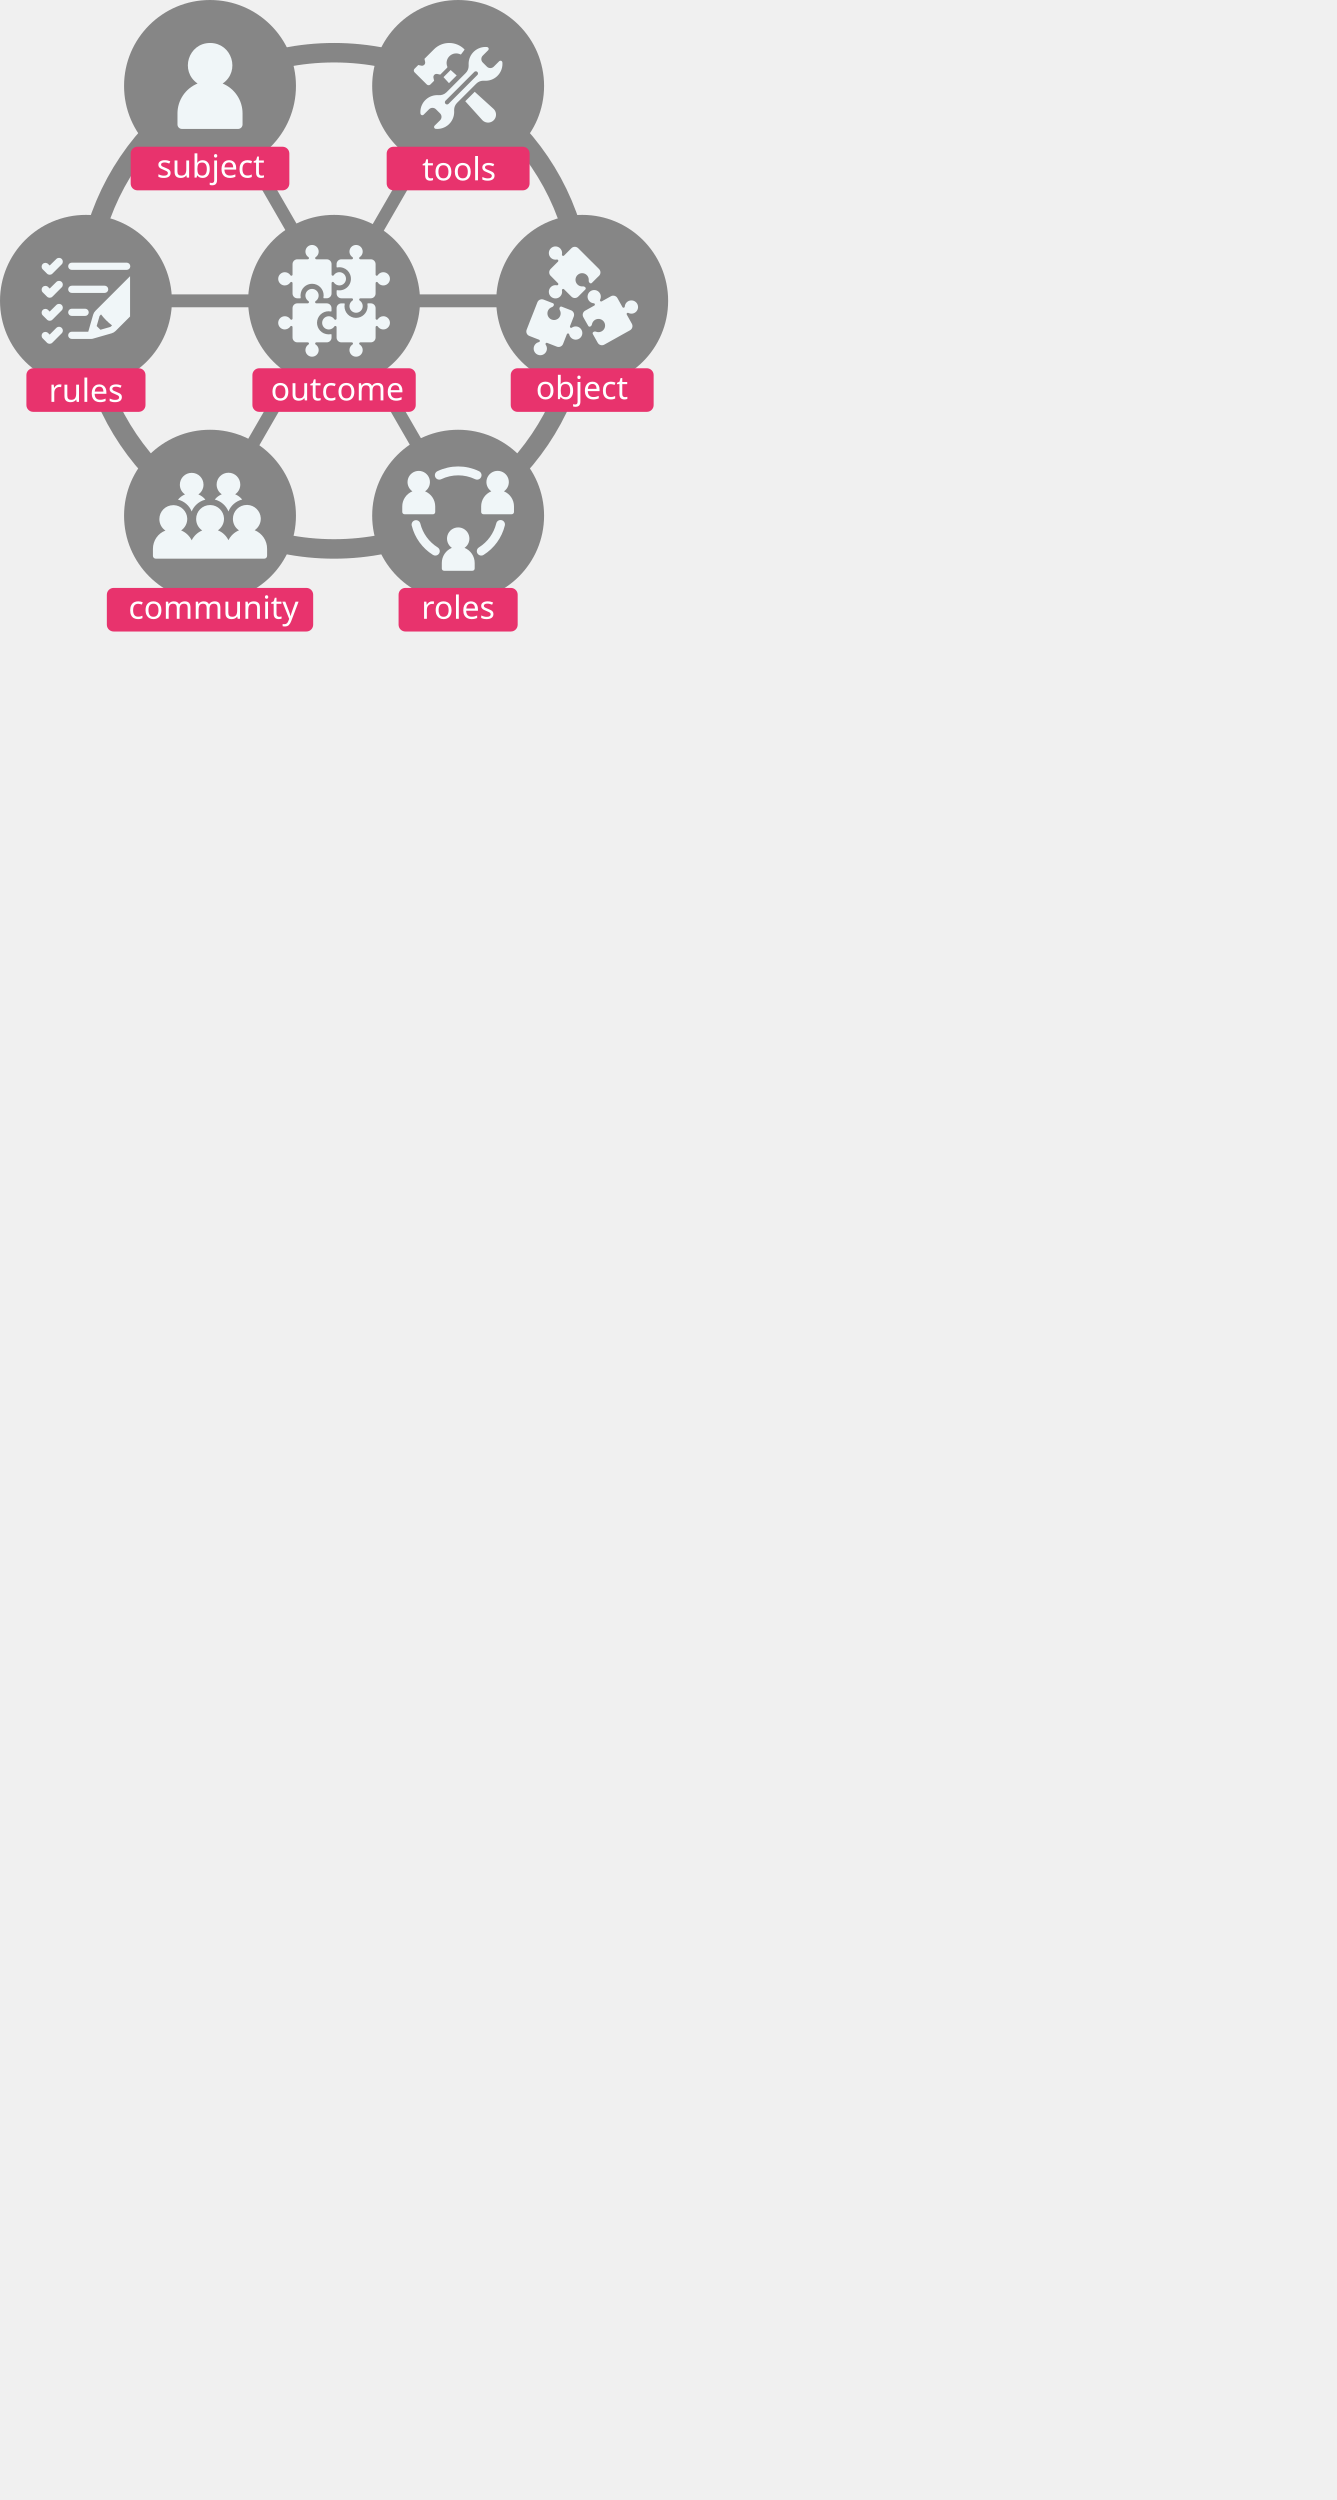
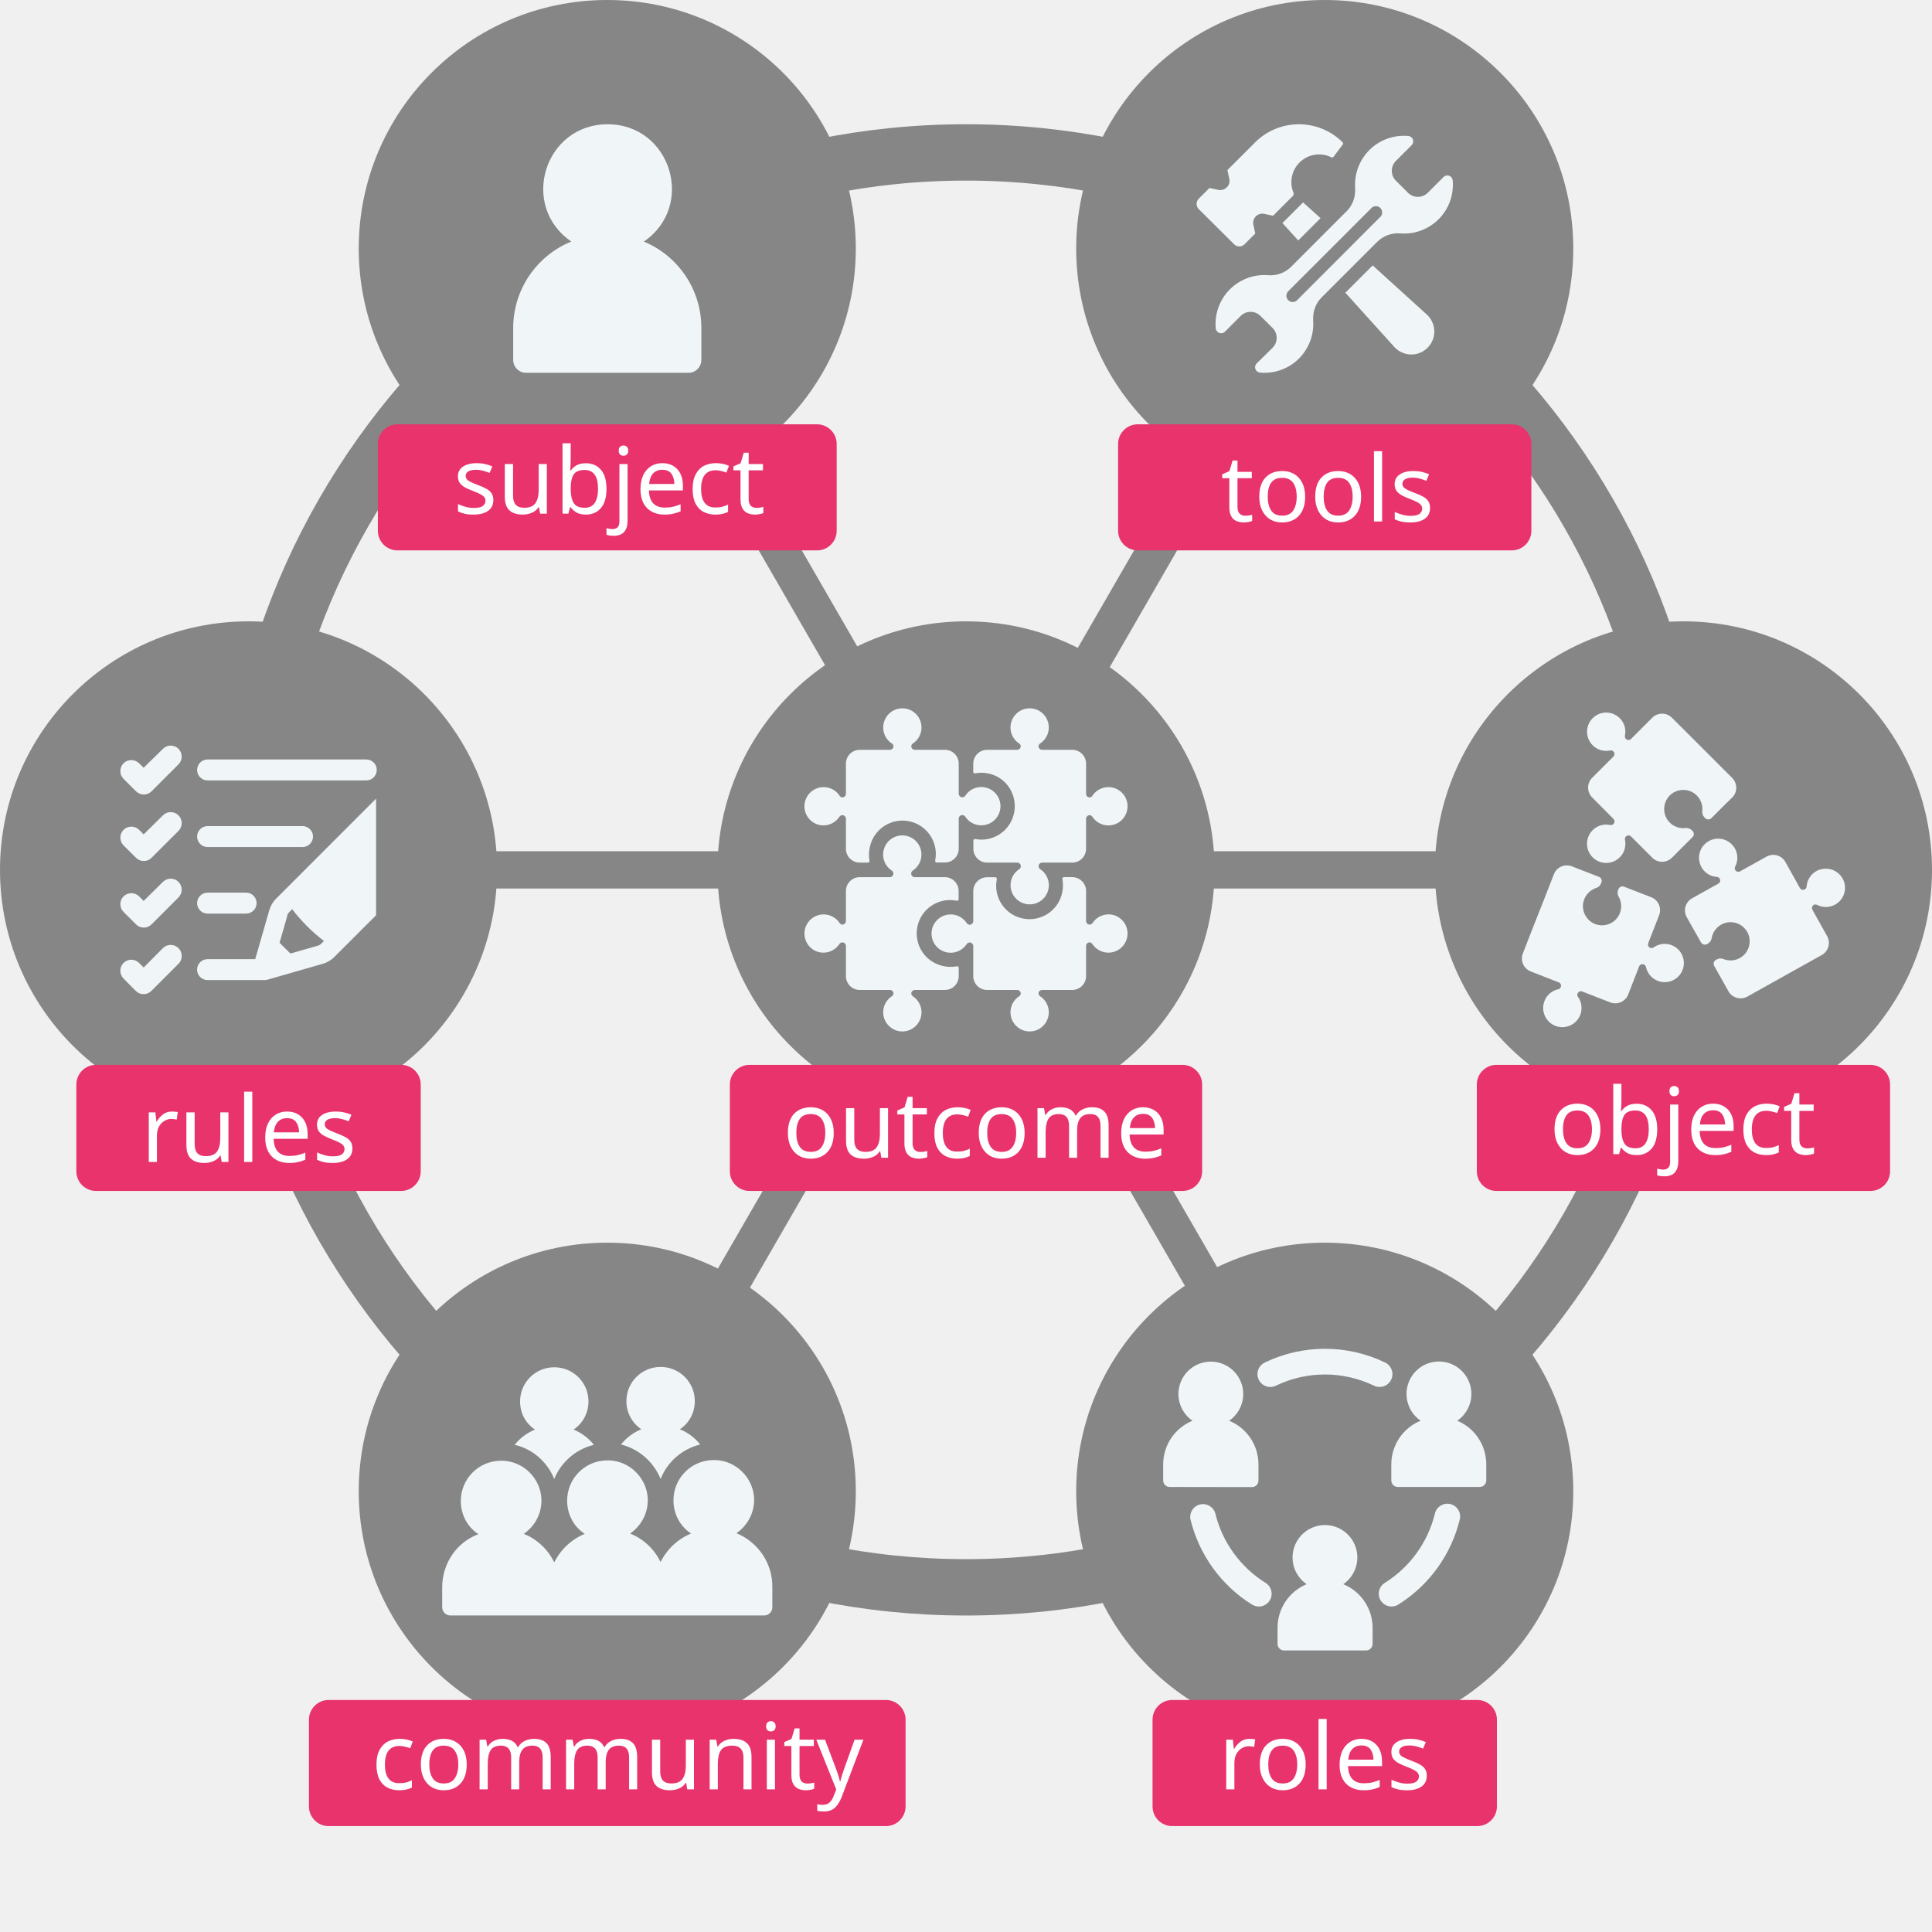
- <svg xmlns="http://www.w3.org/2000/svg" xmlns:ns1="http://www.openswatchbook.org/uri/2009/osb" width="600" height="1122.52" viewBox="0 0 562.5 1052.362" id="svg2" version="1.1" style="enable-background:new">
+ <svg xmlns="http://www.w3.org/2000/svg" xmlns:ns1="http://www.openswatchbook.org/uri/2009/osb" width="300" height="300" viewBox="0 0 281.25 281.25" id="svg2" version="1.1" style="enable-background:new">
  <defs id="defs4">
    <marker style="overflow:visible" id="marker12580" refX="0" refY="0" orient="auto">
      <path transform="scale(0.4)" style="fill:#8eff55;fill-opacity:1;fill-rule:evenodd;stroke:#8eff55;stroke-width:1pt;stroke-opacity:1" d="M 5.77,0 -2.88,5 V -5 Z" id="path12578" />
    </marker>
    <marker style="overflow:visible" id="marker12574" refX="0" refY="0" orient="auto">
      <path transform="scale(0.4)" style="fill:#ff5555;fill-opacity:1;fill-rule:evenodd;stroke:#ff5555;stroke-width:1pt;stroke-opacity:1" d="M 5.77,0 -2.88,5 V -5 Z" id="path12572" />
    </marker>
    <marker style="overflow:visible" id="marker12417" refX="0" refY="0" orient="auto">
      <path transform="scale(0.4)" style="fill:#6ae0ff;fill-opacity:1;fill-rule:evenodd;stroke:#6ae0ff;stroke-width:1pt;stroke-opacity:1" d="M 5.77,0 -2.88,5 V -5 Z" id="path12415" />
    </marker>
    <marker orient="auto" refY="0" refX="0" id="EmptyTriangleOutM" style="overflow:visible">
      <path id="path12304" d="M 5.77,0 -2.88,5 V -5 Z" style="fill:#ffffff;fill-rule:evenodd;stroke:#ff5555;stroke-width:1pt;stroke-opacity:1" transform="matrix(0.4,0,0,0.4,-1.8,0)" />
    </marker>
    <marker orient="auto" refY="0" refX="0" id="TriangleOutL" style="overflow:visible">
      <path id="path12283" d="M 5.77,0 -2.88,5 V -5 Z" style="fill:#ff5555;fill-opacity:1;fill-rule:evenodd;stroke:#ff5555;stroke-width:1pt;stroke-opacity:1" transform="scale(0.8)" />
    </marker>
    <marker orient="auto" refY="0" refX="0" id="marker12404" style="overflow:visible">
      <path id="path12144" d="M 0,0 5,-5 -12.5,0 5,5 Z" style="fill:#ff5555;fill-opacity:1;fill-rule:evenodd;stroke:#ff5555;stroke-width:1pt;stroke-opacity:1" transform="matrix(-0.8,0,0,-0.8,-10,0)" />
    </marker>
    <marker orient="auto" refY="0" refX="0" id="marker47057" style="overflow:visible">
      <path id="path47055" d="M 0,0 5,-5 -12.5,0 5,5 Z" style="fill:#ff5555;fill-opacity:1;fill-rule:evenodd;stroke:#ff5555;stroke-width:1pt;stroke-opacity:1" transform="matrix(-0.2,0,0,-0.2,-1.2,0)" />
    </marker>
    <marker style="overflow:visible" id="marker8689" refX="0" refY="0" orient="auto">
      <path transform="matrix(-0.2,0,0,-0.2,-1.2,0)" style="fill:#aade87;fill-opacity:1;fill-rule:evenodd;stroke:#aade87;stroke-width:1pt;stroke-opacity:1" d="M 0,0 5,-5 -12.5,0 5,5 Z" id="path8687" />
    </marker>
    <marker orient="auto" refY="0" refX="0" id="TriangleOutM" style="overflow:visible">
      <path id="path8374" d="M 5.77,0 -2.88,5 V -5 Z" style="fill:#55d400;fill-opacity:1;fill-rule:evenodd;stroke:#55d400;stroke-width:1pt;stroke-opacity:1" transform="scale(0.4)" />
    </marker>
    <marker orient="auto" refY="0" refX="0" id="TriangleOutS" style="overflow:visible">
      <path id="path8377" d="M 5.77,0 -2.88,5 V -5 Z" style="fill:#55d400;fill-opacity:1;fill-rule:evenodd;stroke:#55d400;stroke-width:1pt;stroke-opacity:1" transform="scale(0.2)" />
    </marker>
    <marker orient="auto" refY="0" refX="0" id="Arrow1Mend" style="overflow:visible">
      <path id="path8238" d="M 0,0 5,-5 -12.5,0 5,5 Z" style="fill:#55d400;fill-opacity:1;fill-rule:evenodd;stroke:#55d400;stroke-width:1pt;stroke-opacity:1" transform="matrix(-0.4,0,0,-0.4,-4,0)" />
    </marker>
    <marker orient="auto" refY="0" refX="0" id="marker12203" style="overflow:visible">
      <path id="path12201" style="fill:#37abc8;fill-opacity:1;fill-rule:evenodd;stroke:#37abc8;stroke-width:0.625;stroke-linejoin:round;stroke-opacity:1" d="M 8.719,4.034 -2.207,0.016 8.719,-4.002 c -1.745,2.372 -1.735,5.617 -6e-7,8.035 z" transform="scale(0.6)" />
    </marker>
    <marker style="overflow:visible" id="marker11813" refX="0" refY="0" orient="auto">
      <path transform="scale(0.6)" d="M 8.719,4.034 -2.207,0.016 8.719,-4.002 c -1.745,2.372 -1.735,5.617 -6e-7,8.035 z" style="fill:#37abc8;fill-opacity:1;fill-rule:evenodd;stroke:#37abc8;stroke-width:0.625;stroke-linejoin:round;stroke-opacity:1" id="path11811" />
    </marker>
    <marker style="overflow:visible" id="Arrow1Mstart" refX="0" refY="0" orient="auto">
      <path transform="matrix(0.4,0,0,0.4,4,0)" style="fill:#000000;fill-opacity:1;fill-rule:evenodd;stroke:#000000;stroke-width:1pt;stroke-opacity:1" d="M 0,0 5,-5 -12.5,0 5,5 Z" id="path6360" />
    </marker>
    <marker orient="auto" refY="0" refX="0" id="marker11051" style="overflow:visible">
      <path id="path11049" style="fill:#000000;fill-opacity:1;fill-rule:evenodd;stroke:#000000;stroke-width:0.625;stroke-linejoin:round;stroke-opacity:1" d="M 8.719,4.034 -2.207,0.016 8.719,-4.002 c -1.745,2.372 -1.735,5.617 -6e-7,8.035 z" transform="scale(-0.6)" />
    </marker>
    <marker style="overflow:visible" id="marker10963" refX="0" refY="0" orient="auto">
      <path transform="scale(0.6)" d="M 8.719,4.034 -2.207,0.016 8.719,-4.002 c -1.745,2.372 -1.735,5.617 -6e-7,8.035 z" style="fill:#000000;fill-opacity:1;fill-rule:evenodd;stroke:#000000;stroke-width:0.625;stroke-linejoin:round;stroke-opacity:1" id="path10961" />
    </marker>
    <linearGradient ns1:paint="solid" id="linearGradient10099">
      <stop id="stop10097" offset="0" style="stop-color:#3f6684;stop-opacity:1;" />
    </linearGradient>
    <linearGradient id="linearGradient10089">
      <stop style="stop-color:#3f6684;stop-opacity:1;" offset="0" id="stop10087" />
    </linearGradient>
    <marker style="overflow:visible" id="Arrow2Mend" refX="0" refY="0" orient="auto">
      <path transform="scale(-0.6)" d="M 8.719,4.034 -2.207,0.016 8.719,-4.002 c -1.745,2.372 -1.735,5.617 -6e-7,8.035 z" style="fill:#3f6684;fill-opacity:1;fill-rule:evenodd;stroke:#3f6684;stroke-width:0.625;stroke-linejoin:round;stroke-opacity:1" id="path6381" />
    </marker>
    <marker style="overflow:visible" id="Arrow2Mstart" refX="0" refY="0" orient="auto">
      <path transform="scale(0.6)" d="M 8.719,4.034 -2.207,0.016 8.719,-4.002 c -1.745,2.372 -1.735,5.617 -6e-7,8.035 z" style="fill:#000000;fill-opacity:1;fill-rule:evenodd;stroke:#000000;stroke-width:0.625;stroke-linejoin:round;stroke-opacity:1" id="path6378" />
    </marker>
    <marker orient="auto" refY="0" refX="0" id="marker9114" style="overflow:visible">
      <path id="path9112" style="fill:#3f6684;fill-opacity:1;fill-rule:evenodd;stroke:#3f6684;stroke-width:0.625;stroke-linejoin:round;stroke-opacity:1" d="M 8.719,4.034 -2.207,0.016 8.719,-4.002 c -1.745,2.372 -1.735,5.617 -6e-7,8.035 z" transform="scale(-0.6)" />
    </marker>
    <marker style="overflow:visible" id="marker8876" refX="0" refY="0" orient="auto">
      <path transform="scale(-0.6)" d="M 8.719,4.034 -2.207,0.016 8.719,-4.002 c -1.745,2.372 -1.735,5.617 -6e-7,8.035 z" style="fill:#3f6684;fill-opacity:1;fill-rule:evenodd;stroke:#3f6684;stroke-width:0.625;stroke-linejoin:round;stroke-opacity:1" id="path8874" />
    </marker>
    <marker orient="auto" refY="0" refX="0" id="marker7758" style="overflow:visible">
      <path id="path7756" style="fill:#3f6684;fill-opacity:1;fill-rule:evenodd;stroke:#3f6684;stroke-width:0.625;stroke-linejoin:round;stroke-opacity:1" d="M 8.719,4.034 -2.207,0.016 8.719,-4.002 c -1.745,2.372 -1.735,5.617 -6e-7,8.035 z" transform="scale(-0.6)" />
    </marker>
    <marker style="overflow:visible" id="Arrow1Lend" refX="0" refY="0" orient="auto">
      <path transform="matrix(-0.8,0,0,-0.8,-10,0)" style="fill:#3f6684;fill-opacity:1;fill-rule:evenodd;stroke:#3f6684;stroke-width:1pt;stroke-opacity:1" d="M 0,0 5,-5 -12.5,0 5,5 Z" id="path6357" />
    </marker>
    <clipPath id="clipPath1418" clipPathUnits="userSpaceOnUse">
      <path style="clip-rule:evenodd" id="path1416" d="M 28,28 H 568 V 814 H 28 Z" />
    </clipPath>
    <clipPath id="clipPath1434" clipPathUnits="userSpaceOnUse">
      <path style="clip-rule:evenodd" id="path1432" d="m 87,83.5 h 22.5 v 10 H 87 Z" />
    </clipPath>
    <clipPath id="clipPath1456" clipPathUnits="userSpaceOnUse">
      <path style="clip-rule:evenodd" id="path1454" d="M 28,28 H 568 V 814 H 28 Z" />
    </clipPath>
    <clipPath id="clipPath1472" clipPathUnits="userSpaceOnUse">
      <path style="clip-rule:evenodd" id="path1470" d="M 149.5,83.5 H 172 v 10 h -22.5 z" />
    </clipPath>
    <clipPath id="clipPath1494" clipPathUnits="userSpaceOnUse">
      <path style="clip-rule:evenodd" id="path1492" d="M 28,28 H 568 V 814 H 28 Z" />
    </clipPath>
    <clipPath id="clipPath1508" clipPathUnits="userSpaceOnUse">
      <path style="clip-rule:evenodd" id="path1506" d="m 38,134 h 22.5 v 10 H 38 Z" />
    </clipPath>
    <clipPath id="clipPath1530" clipPathUnits="userSpaceOnUse">
      <path style="clip-rule:evenodd" id="path1528" d="M 28,28 H 568 V 814 H 28 Z" />
    </clipPath>
    <clipPath id="clipPath1596" clipPathUnits="userSpaceOnUse">
      <path style="clip-rule:evenodd" id="path1594" d="m 38,203.5 h 22.5 v 10 H 38 Z" />
    </clipPath>
    <clipPath id="clipPath1618" clipPathUnits="userSpaceOnUse">
      <path style="clip-rule:evenodd" id="path1616" d="M 28,28 H 568 V 814 H 28 Z" />
    </clipPath>
    <clipPath id="clipPath1648" clipPathUnits="userSpaceOnUse">
      <path style="clip-rule:evenodd" id="path1646" d="m 218,203.5 h 22.5 v 10 H 218 Z" />
    </clipPath>
    <clipPath id="clipPath1670" clipPathUnits="userSpaceOnUse">
      <path style="clip-rule:evenodd" id="path1668" d="M 28,28 H 568 V 814 H 28 Z" />
    </clipPath>
    <clipPath id="clipPath1700" clipPathUnits="userSpaceOnUse">
      <path style="clip-rule:evenodd" id="path1698" d="m 398,203.5 h 22.5 v 10 H 398 Z" />
    </clipPath>
    <clipPath id="clipPath1722" clipPathUnits="userSpaceOnUse">
      <path style="clip-rule:evenodd" id="path1720" d="M 28,28 H 568 V 814 H 28 Z" />
    </clipPath>
    <clipPath id="clipPath2057" clipPathUnits="userSpaceOnUse">
      <path style="clip-rule:evenodd" id="path2055" d="M 28,28 H 568 V 814 H 28 Z" />
    </clipPath>
    <clipPath id="clipPath2071" clipPathUnits="userSpaceOnUse">
      <path style="clip-rule:evenodd" id="path2069" d="m 36,28.5 h 524 v 599 H 36 Z" />
    </clipPath>
    <mask maskUnits="userSpaceOnUse" id="mask15347">
      <rect style="opacity:1;fill:#ffffff;fill-opacity:1;stroke:#000000;stroke-width:0;stroke-miterlimit:4;stroke-dasharray:none;stroke-dashoffset:0;stroke-opacity:1" id="rect15349" width="104.49" height="25.287" x="545.827" y="297.556" />
    </mask>
    <clipPath id="clipPath16042" clipPathUnits="userSpaceOnUse">
      <path style="clip-rule:evenodd" id="path16040" d="M 28,28 H 568 V 814 H 28 Z" />
    </clipPath>
    <clipPath id="clipPath16058" clipPathUnits="userSpaceOnUse">
      <path style="clip-rule:evenodd" id="path16056" d="m 110.5,51 h 375 v 150 h -375 z" />
    </clipPath>
    <linearGradient id="linearGradient16234" spreadMethod="pad" gradientTransform="matrix(418.75,0,0,96.66667,-478.4488,-5.028017)" gradientUnits="userSpaceOnUse" y2="0" x2="1" y1="0" x1="0">
      <stop id="stop16230" offset="0" style="stop-opacity:1;stop-color:#39c7ea" />
      <stop id="stop16232" offset="1" style="stop-opacity:1;stop-color:#4cdcba" />
    </linearGradient>
    <clipPath id="clipPath16280" clipPathUnits="userSpaceOnUse">
      <path style="clip-rule:evenodd" id="path16278" d="M 28,28 H 568 V 814 H 28 Z" />
    </clipPath>
    <clipPath id="clipPath16470" clipPathUnits="userSpaceOnUse">
      <path style="clip-rule:evenodd" id="path16468" d="m 201,439 h 31 v 15 h -31 z" />
    </clipPath>
    <clipPath id="clipPath16484" clipPathUnits="userSpaceOnUse">
      <path style="clip-rule:evenodd" id="path16482" d="M 28,28 H 568 V 814 H 28 Z" />
    </clipPath>
    <clipPath id="clipPath16514" clipPathUnits="userSpaceOnUse">
      <path style="clip-rule:evenodd" id="path16512" d="m 110.5,530 h 375 v 150 h -375 z" />
    </clipPath>
    <clipPath id="clipPath16792" clipPathUnits="userSpaceOnUse">
      <path style="clip-rule:evenodd" id="path16790" d="M 28,28 H 568 V 814 H 28 Z" />
    </clipPath>
    <clipPath clipPathUnits="userSpaceOnUse" id="clipPath16">
      <path d="M 0,38 H 38 V 0 H 0 Z" id="path18" />
    </clipPath>
    <clipPath clipPathUnits="userSpaceOnUse" id="clipPath16-2">
      <path d="M 0,38 H 38 V 0 H 0 Z" id="path18-2" />
    </clipPath>
    <clipPath clipPathUnits="userSpaceOnUse" id="clipPath16-4">
      <path d="M 0,38 H 38 V 0 H 0 Z" id="path18-0" />
    </clipPath>
    <clipPath clipPathUnits="userSpaceOnUse" id="clipPath16-5">
      <path d="M 0,38 H 38 V 0 H 0 Z" id="path18-7" />
    </clipPath>
    <clipPath clipPathUnits="userSpaceOnUse" id="clipPath16-0">
      <path d="M 0,38 H 38 V 0 H 0 Z" id="path18-5" />
    </clipPath>
    <clipPath clipPathUnits="userSpaceOnUse" id="clipPath16-3">
      <path d="M 0,38 H 38 V 0 H 0 Z" id="path18-03" />
    </clipPath>
  </defs>
-   <g id="layer11" transform="translate(0,2.9736617e-5)">
-     <g id="g6561" transform="matrix(0.8941324,0,0,0.8941324,2.6827487e-7,-2.9736617e-5)">
+   <g id="layer11" transform="translate(0,-771.1122)">
+     <g id="g6561" transform="matrix(0.8941324,0,0,0.8941324,2.8182126e-6,771.1122)">
      <circle r="116.81" cy="141.626" cx="157.275" id="circle3111" style="display:inline;opacity:1;fill:none;fill-opacity:1;stroke:#868686;stroke-width:9.177;stroke-miterlimit:4;stroke-dasharray:none;stroke-dashoffset:0;stroke-opacity:1" />
      <path style="display:inline;fill:none;fill-opacity:1;fill-rule:evenodd;stroke:#868686;stroke-width:6.07px;stroke-linecap:butt;stroke-linejoin:miter;stroke-opacity:1" d="M 207.191,228.001 169.193,162.186" id="path3113" />
      <path id="path3115" d="M 55.83,141.626 H 131.826" style="display:inline;fill:none;fill-opacity:1;fill-rule:evenodd;stroke:#868686;stroke-width:6.07px;stroke-linecap:butt;stroke-linejoin:miter;stroke-opacity:1" />
      <path style="display:inline;fill:none;fill-opacity:1;fill-rule:evenodd;stroke:#868686;stroke-width:6.07px;stroke-linecap:butt;stroke-linejoin:miter;stroke-opacity:1" d="m 179.777,141.626 h 75.996" id="path3117" />
      <path id="path3120" style="display:inline;fill:#868686;fill-opacity:1;fill-rule:nonzero;stroke:none;stroke-width:4.047;stroke-linecap:butt;stroke-linejoin:miter;stroke-miterlimit:10;stroke-dasharray:none;stroke-opacity:1" d="m 80.93,141.626 c 0,-22.337 -18.128,-40.465 -40.465,-40.465 -22.377,0 -40.465,18.128 -40.465,40.465 0,22.337 18.088,40.465 40.465,40.465 22.337,0 40.465,-18.128 40.465,-40.465" />
      <path d="m 20.112,159.311 a 1.791,1.791 0 0 1 2.535,-2.531 l 0.741,0.741 3.106,-3.127 a 1.799,1.799 0 1 1 2.531,2.556 l -3.106,3.106 -1.278,1.278 a 1.789,1.789 0 0 1 -2.531,0 l -1.278,-1.278 z m 0.754,-10.093 1.278,1.278 a 1.789,1.789 0 0 0 2.531,0 l 1.278,-1.278 3.106,-3.106 a 1.789,1.789 0 1 0 -2.531,-2.531 l -3.14,3.102 -0.741,-0.741 a 1.789,1.789 0 0 0 -2.531,2.531 z m 12.943,-0.477 h 6.263 a 1.704,1.704 0 0 0 0,-3.408 h -6.276 a 1.704,1.704 0 0 0 0,3.408 z m -12.943,-10.357 1.278,1.278 a 1.789,1.789 0 0 0 2.531,0 l 1.278,-1.278 3.106,-3.106 a 1.789,1.789 0 1 0 -2.531,-2.531 l -3.14,3.102 -0.741,-0.741 a 1.789,1.789 0 0 0 -2.531,2.531 z m 0,-10.83 1.278,1.278 a 1.789,1.789 0 0 0 2.531,0 l 1.278,-1.278 3.106,-3.106 a 1.789,1.789 0 1 0 -2.531,-2.531 l -3.14,3.08 -0.741,-0.724 a 1.789,1.789 0 0 0 -2.531,2.531 z m 12.93,10.353 h 15.461 a 1.704,1.704 0 0 0 0,-3.408 H 33.796 a 1.704,1.704 0 0 0 0,3.408 z M 59.635,123.652 H 33.796 a 1.704,1.704 0 0 0 0,3.408 h 25.839 a 1.704,1.704 0 1 0 0,-3.408 z m -27.547,34.215 a 1.704,1.704 0 0 1 1.704,-1.704 h 7.762 l 2.296,-7.988 a 4.29,4.29 0 0 1 1.086,-1.845 l 16.292,-16.3 v 18.98 l -6.817,6.817 a 4.286,4.286 0 0 1 -1.845,1.086 l -9.045,2.595 a 1.832,1.832 0 0 1 -0.665,0.058 h -0.098 -8.947 a 1.704,1.704 0 0 1 -1.725,-1.7 z m 13.424,-4.375 1.768,1.755 4.478,-1.278 a 1.21,1.21 0 0 0 0.52,-0.307 l 0.464,-0.464 a 27.215,27.215 0 0 1 -5.168,-5.172 l -0.507,0.507 a 1.176,1.176 0 0 0 -0.341,0.75 z" id="path3122" style="display:inline;fill:#f0f6f8;fill-opacity:1;stroke-width:0.426" />
      <path style="display:inline;fill:none;fill-opacity:1;fill-rule:evenodd;stroke:#868686;stroke-width:6.07px;stroke-linecap:butt;stroke-linejoin:miter;stroke-opacity:1" d="m 107.472,55.718 37.998,65.815" id="path3124" />
      <path id="path3126" style="display:inline;fill:#868686;fill-opacity:1;fill-rule:nonzero;stroke:none;stroke-width:4.047;stroke-linecap:butt;stroke-linejoin:miter;stroke-miterlimit:10;stroke-dasharray:none;stroke-opacity:1" d="M 139.335,40.465 C 139.335,18.088 121.207,0 98.87,0 76.534,0 58.405,18.088 58.405,40.465 c 0,22.337 18.128,40.465 40.465,40.465 22.337,0 40.465,-18.128 40.465,-40.465" />
      <path style="display:inline;fill:#f0f6f8;fill-opacity:1;stroke-width:1.051" id="path3128" d="m 104.831,39.324 c 8.488,-5.81 4.374,-19.092 -5.908,-19.092 -10.282,0 -14.397,13.282 -5.908,19.092 -5.716,2.334 -9.455,7.892 -9.462,14.067 v 5.204 c 0,1.161 0.941,2.103 2.103,2.103 h 26.43 c 1.161,0 2.103,-0.941 2.103,-2.103 v -5.194 c 0.013,-6.161 -3.697,-11.719 -9.388,-14.077 z" />
      <path id="path3130" style="display:inline;fill:#868686;fill-opacity:1;fill-rule:nonzero;stroke:none;stroke-width:4.047;stroke-linecap:butt;stroke-linejoin:miter;stroke-miterlimit:10;stroke-dasharray:none;stroke-opacity:1" d="m 256.146,242.786 c 0,-22.337 -18.128,-40.465 -40.465,-40.465 -22.337,0 -40.465,18.128 -40.465,40.465 0,22.377 18.128,40.465 40.465,40.465 22.337,0 40.465,-18.088 40.465,-40.465" />
      <path d="m 212.735,257.923 a 5.274,5.274 0 1 1 5.964,0 7.678,7.678 0 0 1 4.776,7.1 v 2.626 a 1.061,1.061 0 0 1 -1.061,1.061 h -13.355 a 1.061,1.061 0 0 1 -1.061,-1.061 v -2.626 a 7.678,7.678 0 0 1 4.738,-7.1 z m -8.904,-15.807 a 1.061,1.061 0 0 0 1.061,-1.061 v -2.642 a 7.678,7.678 0 0 0 -4.775,-7.1 5.274,5.274 0 1 0 -5.964,0 7.678,7.678 0 0 0 -4.776,7.1 v 2.621 a 1.061,1.061 0 0 0 1.061,1.061 z m 33.428,-10.809 a 5.28,5.28 0 1 0 -5.964,0 7.678,7.678 0 0 0 -4.776,7.1 v 2.626 a 1.061,1.061 0 0 0 1.061,1.061 h 13.34 a 1.061,1.061 0 0 0 1.061,-1.061 v -2.621 a 7.678,7.678 0 0 0 -4.738,-7.105 z m -33.428,29.921 a 2.08,2.08 0 1 0 2.202,-3.529 18.508,18.508 0 0 1 -8.166,-11.281 2.08,2.08 0 0 0 -4.043,0.971 22.7,22.7 0 0 0 9.986,13.838 z m 21.659,-39.403 a 22.562,22.562 0 0 0 -19.548,0 2.091,2.091 0 1 0 1.815,3.767 18.407,18.407 0 0 1 15.918,0 2.091,2.091 0 1 0 1.815,-3.767 z m 10.644,23.055 a 2.08,2.08 0 0 0 -2.51,1.533 18.508,18.508 0 0 1 -8.145,11.286 2.08,2.08 0 1 0 2.202,3.529 22.7,22.7 0 0 0 9.986,-13.838 2.08,2.08 0 0 0 -1.533,-2.51 z" id="path3132" style="display:inline;fill:#f0f6f8;fill-opacity:1;stroke-width:0.531" />
      <path id="path3134" style="display:inline;fill:#868686;fill-opacity:1;fill-rule:nonzero;stroke:none;stroke-width:4.047;stroke-linecap:butt;stroke-linejoin:miter;stroke-miterlimit:10;stroke-dasharray:none;stroke-opacity:1" d="m 314.551,141.626 c 0,-22.337 -18.088,-40.465 -40.465,-40.465 -22.337,0 -40.465,18.128 -40.465,40.465 0,22.337 18.128,40.465 40.465,40.465 22.377,0 40.465,-18.128 40.465,-40.465" />
      <path d="m 264.724,136.188 a 0.574,0.574 0 0 0 -0.161,0.537 3.122,3.122 0 1 1 -2.414,-2.409 0.579,0.579 0 0 0 0.537,-0.161 0.59,0.59 0 0 0 0,-0.832 l -3.466,-3.493 a 2.259,2.259 0 0 1 0,-3.192 l 3.461,-3.461 a 0.585,0.585 0 0 0 0,-0.832 v 0 a 0.585,0.585 0 0 0 -0.537,-0.161 3.117,3.117 0 1 1 2.414,-2.409 0.574,0.574 0 0 0 0.161,0.537 0.59,0.59 0 0 0 0.832,0 l 3.46,-3.46 a 2.259,2.259 0 0 1 3.192,0 l 3.482,3.471 2.876,2.876 3.46,3.46 a 2.259,2.259 0 0 1 0,3.192 l -0.971,0.934 -2.414,2.414 a 0.719,0.719 0 0 1 -1.014,0 l -0.124,-0.124 a 1.245,1.245 0 0 1 -0.343,-1.019 3.117,3.117 0 1 0 -2.758,2.763 1.272,1.272 0 0 1 1.041,0.343 l 0.118,0.118 a 0.719,0.719 0 0 1 0,1.014 l -2.398,2.398 -0.95,0.955 a 2.259,2.259 0 0 1 -3.192,0 l -3.461,-3.46 a 0.585,0.585 0 0 0 -0.832,0 z m 31.627,5.365 a 3.122,3.122 0 0 0 -2.216,2.779 0.579,0.579 0 0 1 -0.295,0.467 v 0 a 0.585,0.585 0 0 1 -0.799,-0.225 l -2.393,-4.292 a 2.259,2.259 0 0 0 -3.074,-0.794 l -4.292,2.393 a 0.59,0.59 0 0 1 -0.778,-0.247 0.579,0.579 0 0 1 0,-0.537 3.117,3.117 0 1 0 -2.972,1.674 0.574,0.574 0 0 1 0.462,0.295 0.585,0.585 0 0 1 -0.225,0.799 l -4.292,2.393 a 2.259,2.259 0 0 0 -0.864,3.058 l 0.655,1.17 1.679,2.951 a 0.719,0.719 0 0 0 0.976,0.274 l 0.145,-0.08 a 1.272,1.272 0 0 0 0.612,-0.907 3.117,3.117 0 1 1 1.91,3.423 1.245,1.245 0 0 0 -1.073,0.052 l -0.15,0.086 a 0.719,0.719 0 0 0 -0.274,0.977 l 1.669,2.972 0.649,1.154 a 2.259,2.259 0 0 0 3.074,0.864 l 4.292,-2.393 3.541,-1.98 4.292,-2.393 a 2.259,2.259 0 0 0 0.864,-3.074 l -2.393,-4.292 a 0.59,0.59 0 0 1 0.225,-0.799 0.579,0.579 0 0 1 0.537,0 3.117,3.117 0 1 0 0.537,-5.757 z m -47.127,16.61 4.56,1.776 a 0.59,0.59 0 0 1 0.333,0.762 0.574,0.574 0 0 1 -0.413,0.359 3.122,3.122 0 1 0 3.203,1.234 0.585,0.585 0 0 1 -0.065,-0.537 v 0 a 0.585,0.585 0 0 1 0.762,-0.333 l 4.56,1.776 a 2.259,2.259 0 0 0 2.924,-1.288 l 1.776,-4.56 a 0.59,0.59 0 0 1 0.762,-0.333 0.579,0.579 0 0 1 0.359,0.418 3.117,3.117 0 1 0 1.234,-3.181 0.579,0.579 0 0 1 -0.537,0.065 0.585,0.585 0 0 1 -0.333,-0.762 l 1.776,-4.56 a 2.259,2.259 0 0 0 -1.288,-2.919 l -1.25,-0.488 -3.165,-1.229 a 0.719,0.719 0 0 0 -0.928,0.408 l -0.058,0.155 a 1.272,1.272 0 0 0 0.107,1.073 3.117,3.117 0 1 1 -3.648,-1.433 1.245,1.245 0 0 0 0.767,-0.719 l 0.065,-0.161 a 0.719,0.719 0 0 0 -0.408,-0.928 l -3.176,-1.234 -1.234,-0.477 a 2.259,2.259 0 0 0 -2.919,1.288 l -1.776,4.56 -1.502,3.782 -1.776,4.56 a 2.259,2.259 0 0 0 1.288,2.924 z" id="path3136" style="display:inline;fill:#f0f6f8;fill-opacity:1;stroke-width:0.537" />
      <path id="path3138" d="M 207.191,56.621 169.193,122.436" style="display:inline;fill:none;fill-opacity:1;fill-rule:evenodd;stroke:#868686;stroke-width:6.07px;stroke-linecap:butt;stroke-linejoin:miter;stroke-opacity:1" />
      <path id="path3140" style="display:inline;fill:#868686;fill-opacity:1;fill-rule:nonzero;stroke:none;stroke-width:4.047;stroke-linecap:butt;stroke-linejoin:miter;stroke-miterlimit:10;stroke-dasharray:none;stroke-opacity:1" d="m 256.146,40.465 c 0,-22.337 -18.128,-40.465 -40.465,-40.465 -22.337,0 -40.465,18.128 -40.465,40.465 0,22.377 18.128,40.465 40.465,40.465 22.337,0 40.465,-18.088 40.465,-40.465" />
      <path d="m 199.756,30.48 a 1.457,1.457 0 0 0 0.395,-1.339 l -0.316,-1.448 v 0 0 l 4.521,-4.521 a 10.095,10.095 0 0 1 14.242,0 0.259,0.259 0 0 1 0.026,0.338 l -1.523,2.032 a 0.259,0.259 0 0 1 -0.325,0.074 4.512,4.512 0 0 0 -6.184,5.763 0.5,0.5 0 0 1 -0.118,0.54 l -3.208,3.208 -1.44,-0.308 a 1.488,1.488 0 0 0 -1.361,0.404 v 0 a 1.488,1.488 0 0 0 -0.404,1.361 l 0.308,1.44 -1.756,1.756 a 1.185,1.185 0 0 1 -1.672,0 L 195.161,34.035 a 1.185,1.185 0 0 1 0,-1.672 l 1.756,-1.756 1.435,0.308 a 1.492,1.492 0 0 0 1.374,-0.408 z m 9.037,5.837 2.576,2.831 3.63,-3.63 -2.84,-2.559 z m 10.248,11.341 7.834,8.677 a 3.744,3.744 0 1 0 5.267,-5.267 l -8.655,-7.856 z m -11.85,8.962 a 2.278,2.278 0 0 0 0,-3.222 l -1.971,-1.962 a 2.278,2.278 0 0 0 -3.222,0 l -2.59,2.59 a 0.878,0.878 0 0 1 -1.462,-0.509 q -0.039,-0.387 -0.039,-0.777 a 7.953,7.953 0 0 1 8.572,-7.935 4.745,4.745 0 0 0 3.726,-1.365 l 7.856,-7.865 v 0 l 1.189,-1.189 a 4.736,4.736 0 0 0 1.383,-3.353 q 0,-0.185 0,-0.373 c 0,-0.207 -0.019,-0.412 -0.019,-0.614 a 7.953,7.953 0 0 1 8.734,-7.9 0.878,0.878 0 0 1 0.509,1.462 l -2.59,2.59 a 2.278,2.278 0 0 0 0,3.221 l 1.966,1.966 a 2.278,2.278 0 0 0 3.222,0 l 2.59,-2.59 a 0.878,0.878 0 0 1 1.462,0.509 c 0.026,0.259 0.039,0.518 0.039,0.777 a 7.953,7.953 0 0 1 -8.585,7.922 4.745,4.745 0 0 0 -3.731,1.365 l -0.39,0.39 v 0 l -8.66,8.66 a 4.736,4.736 0 0 0 -1.383,3.353 q 0,0.185 0,0.373 c 0,0.207 0.019,0.412 0.019,0.614 a 7.953,7.953 0 0 1 -8.734,7.9 0.878,0.878 0 0 1 -0.509,-1.462 z m 2.247,-8.48 a 1.023,1.023 0 0 0 1.756,0.724 l 10.354,-10.367 v 0 l 3.134,-3.134 A 1.023,1.023 0 1 0 223.238,33.921 l -2.335,2.335 v 0 l -11.166,11.161 a 1.018,1.018 0 0 0 -0.298,0.724 z" id="path3142" style="display:inline;fill:#f0f6f8;fill-opacity:1;stroke-width:0.439" />
      <path id="path3144" d="M 107.472,228.904 145.47,163.089" style="display:inline;fill:none;fill-opacity:1;fill-rule:evenodd;stroke:#868686;stroke-width:6.07px;stroke-linecap:butt;stroke-linejoin:miter;stroke-opacity:1" />
      <path id="path3146" style="display:inline;fill:#868686;fill-opacity:1;fill-rule:nonzero;stroke:none;stroke-width:4.047;stroke-linecap:butt;stroke-linejoin:miter;stroke-miterlimit:10;stroke-dasharray:none;stroke-opacity:1" d="m 139.335,242.786 c 0,-22.377 -18.128,-40.465 -40.465,-40.465 -22.337,0 -40.465,18.088 -40.465,40.465 0,22.337 18.128,40.465 40.465,40.465 22.337,0 40.465,-18.128 40.465,-40.465" />
      <path d="m 101.103,235.178 c 0.882,-1.103 1.985,-1.93 3.308,-2.481 -1.489,-0.992 -2.426,-2.701 -2.426,-4.576 0,-3.087 2.481,-5.568 5.568,-5.568 3.087,0 5.568,2.481 5.568,5.568 0,1.93 -0.937,3.583 -2.426,4.576 1.323,0.551 2.426,1.378 3.308,2.481 -2.922,0.717 -5.348,2.812 -6.45,5.623 -1.103,-2.756 -3.528,-4.907 -6.45,-5.623 z m -10.861,5.623 c 0.441,-1.158 1.158,-2.205 2.095,-3.142 1.213,-1.213 2.756,-2.04 4.355,-2.426 -0.882,-1.103 -1.985,-1.93 -3.308,-2.481 1.488,-0.992 2.426,-2.701 2.426,-4.576 0,-3.087 -2.481,-5.568 -5.568,-5.568 -3.087,0 -5.568,2.481 -5.568,5.568 0,1.93 0.937,3.583 2.426,4.576 -1.323,0.551 -2.426,1.378 -3.308,2.481 2.922,0.661 5.348,2.812 6.45,5.568 z m 29.66,8.821 c 1.819,-1.268 2.977,-3.363 2.867,-5.733 -0.165,-3.308 -2.922,-6.064 -6.285,-6.175 -0.11,0 -0.165,0 -0.276,0 -3.639,0 -6.56,2.922 -6.56,6.56 0,2.26 1.103,4.245 2.867,5.403 -2.15,0.882 -3.914,2.536 -4.962,4.631 -1.047,-2.095 -2.756,-3.749 -4.962,-4.631 1.819,-1.268 2.977,-3.363 2.867,-5.734 -0.165,-3.308 -2.922,-6.064 -6.285,-6.175 -0.11,0 -0.165,0 -0.276,0 -3.639,0 -6.56,2.922 -6.56,6.56 0,2.26 1.103,4.245 2.867,5.403 -2.15,0.882 -3.914,2.536 -4.962,4.631 -1.047,-2.095 -2.756,-3.749 -4.962,-4.631 1.819,-1.268 2.977,-3.363 2.867,-5.734 -0.165,-3.308 -2.922,-6.064 -6.285,-6.174 -0.11,0 -0.165,0 -0.276,0 -3.639,0 -6.56,2.922 -6.56,6.56 0,2.26 1.103,4.245 2.867,5.403 -3.473,1.268 -5.899,4.686 -5.899,8.655 v 3.253 c 0,0.717 0.607,1.323 1.323,1.323 h 15.932 1.93 15.381 1.93 15.932 c 0.717,0 1.323,-0.607 1.323,-1.323 v -3.253 c 0.058,-3.969 -2.371,-7.387 -5.844,-8.821 z" id="path3148" style="display:inline;fill:#f0f6f8;fill-opacity:1;stroke-width:0.551" />
      <path d="m 197.741,141.626 c 0,-22.337 -18.128,-40.465 -40.465,-40.465 -22.337,0 -40.465,18.128 -40.465,40.465 0,22.377 18.128,40.465 40.465,40.465 22.337,0 40.465,-18.088 40.465,-40.465" style="display:inline;fill:#868686;fill-opacity:1;fill-rule:nonzero;stroke:none;stroke-width:4.047;stroke-linecap:butt;stroke-linejoin:miter;stroke-miterlimit:10;stroke-dasharray:none;stroke-opacity:1" id="path3150" />
      <path d="m 158.459,125.693 v -1.341 a 2.254,2.254 0 0 1 2.254,-2.275 h 4.887 a 0.586,0.586 0 0 0 0.587,-0.543 0.576,0.576 0 0 0 -0.255,-0.483 3.117,3.117 0 1 1 3.41,0 0.581,0.581 0 0 0 -0.261,0.483 0.586,0.586 0 0 0 0.587,0.543 h 4.887 a 2.254,2.254 0 0 1 2.27,2.275 v 4.887 a 0.586,0.586 0 0 0 0.543,0.587 v 0 a 0.581,0.581 0 0 0 0.484,-0.261 3.117,3.117 0 1 1 0,3.41 0.576,0.576 0 0 0 -0.484,-0.255 0.586,0.586 0 0 0 -0.543,0.581 v 4.887 a 2.254,2.254 0 0 1 -2.254,2.254 h -4.887 a 0.586,0.586 0 0 0 -0.587,0.587 0.576,0.576 0 0 0 0.255,0.483 3.117,3.117 0 1 1 -3.41,0 0.581,0.581 0 0 0 0.261,-0.483 0.586,0.586 0 0 0 -0.587,-0.587 h -4.887 a 2.254,2.254 0 0 1 -2.254,-2.254 v -1.325 a 0.261,0.261 0 0 1 0.315,-0.255 5.43,5.43 0 0 0 5.213,-1.917 5.479,5.479 0 0 0 0.874,-5.338 5.333,5.333 0 0 0 -3.345,-3.258 5.561,5.561 0 0 0 -2.764,-0.185 0.244,0.244 0 0 1 -0.309,-0.217 z m -24.394,8.689 a 3.112,3.112 0 0 0 2.607,-1.412 0.576,0.576 0 0 1 0.483,-0.255 0.586,0.586 0 0 1 0.57,0.587 v 4.887 a 2.254,2.254 0 0 0 2.254,2.254 h 1.341 a 0.244,0.244 0 0 0 0.239,-0.298 5.534,5.534 0 0 1 0.076,-2.319 5.433,5.433 0 0 1 10.622,2.286 0.261,0.261 0 0 0 0.255,0.315 h 1.325 a 2.254,2.254 0 0 0 2.254,-2.254 v -4.887 a 0.586,0.586 0 0 1 0.587,-0.587 0.581,0.581 0 0 1 0.483,0.261 3.117,3.117 0 1 0 0,-3.41 0.576,0.576 0 0 1 -0.483,0.255 0.586,0.586 0 0 1 -0.587,-0.587 v -4.887 a 2.254,2.254 0 0 0 -2.254,-2.254 h -4.887 a 0.586,0.586 0 0 1 -0.587,-0.543 0.576,0.576 0 0 1 0.255,-0.484 3.117,3.117 0 1 0 -3.41,0 0.581,0.581 0 0 1 0.261,0.484 v 0 a 0.586,0.586 0 0 1 -0.587,0.543 h -4.887 a 2.254,2.254 0 0 0 -2.27,2.275 v 4.887 a 0.586,0.586 0 0 1 -0.543,0.587 0.581,0.581 0 0 1 -0.483,-0.26 3.117,3.117 0 1 0 -2.607,4.822 z m 46.42,14.488 a 3.112,3.112 0 0 0 -2.607,1.412 0.576,0.576 0 0 1 -0.484,0.255 0.586,0.586 0 0 1 -0.57,-0.587 v -4.887 a 2.254,2.254 0 0 0 -2.254,-2.254 h -1.358 a 0.244,0.244 0 0 0 -0.239,0.298 5.534,5.534 0 0 1 -0.058,2.319 5.433,5.433 0 0 1 -10.622,-2.286 0.261,0.261 0 0 0 -0.255,-0.315 h -1.325 a 2.254,2.254 0 0 0 -2.254,2.254 v 4.887 a 0.586,0.586 0 0 1 -0.587,0.587 0.581,0.581 0 0 1 -0.483,-0.26 3.117,3.117 0 1 0 0,3.41 0.576,0.576 0 0 1 0.483,-0.255 0.586,0.586 0 0 1 0.587,0.587 v 4.887 a 2.254,2.254 0 0 0 2.254,2.254 h 4.887 a 0.586,0.586 0 0 1 0.587,0.543 0.576,0.576 0 0 1 -0.255,0.483 3.117,3.117 0 1 0 3.41,0 0.581,0.581 0 0 1 -0.261,-0.483 v 0 a 0.586,0.586 0 0 1 0.587,-0.543 h 4.887 a 2.254,2.254 0 0 0 2.27,-2.275 v -4.887 a 0.586,0.586 0 0 1 0.543,-0.587 0.581,0.581 0 0 1 0.483,0.261 3.117,3.117 0 1 0 2.607,-4.822 z m -47.104,6.158 a 3.117,3.117 0 0 0 3.285,-1.336 0.581,0.581 0 0 1 0.484,-0.26 v 0 a 0.586,0.586 0 0 1 0.576,0.587 v 4.887 a 2.254,2.254 0 0 0 2.275,2.27 h 4.887 a 0.586,0.586 0 0 1 0.581,0.543 0.581,0.581 0 0 1 -0.261,0.483 3.117,3.117 0 1 0 3.41,0 0.576,0.576 0 0 1 -0.255,-0.483 0.586,0.586 0 0 1 0.587,-0.543 h 4.887 a 2.254,2.254 0 0 0 2.254,-2.254 v -1.358 a 0.244,0.244 0 0 0 -0.298,-0.239 5.534,5.534 0 0 1 -2.319,-0.058 5.433,5.433 0 0 1 2.286,-10.622 0.261,0.261 0 0 0 0.315,-0.255 v -1.325 a 2.254,2.254 0 0 0 -2.254,-2.254 h -4.887 a 0.586,0.586 0 0 1 -0.587,-0.587 0.581,0.581 0 0 1 0.26,-0.484 3.117,3.117 0 1 0 -3.41,0 0.576,0.576 0 0 1 0.255,0.484 0.586,0.586 0 0 1 -0.587,0.587 h -4.887 a 2.254,2.254 0 0 0 -2.254,2.254 v 4.887 a 0.586,0.586 0 0 1 -0.543,0.587 0.576,0.576 0 0 1 -0.483,-0.255 3.117,3.117 0 1 0 -3.318,4.746 z" id="path3152" style="display:inline;fill:#f0f6f8;fill-opacity:1;stroke-width:0.543" />
      <rect rx="3.204" ry="3.204" style="opacity:1;fill:#e8336d;fill-opacity:1;stroke:none;stroke-width:4.526;stroke-miterlimit:4;stroke-dasharray:none;stroke-dashoffset:0;stroke-opacity:1" id="rect6456" width="74.702" height="20.532" x="61.519" y="69.081" />
      <text xml:space="preserve" style="font-style:normal;font-variant:normal;font-weight:normal;font-stretch:normal;font-size:15.057px;line-height:100%;font-family:'Fira Sans';-inkscape-font-specification:'Fira Sans, Normal';font-variant-ligatures:normal;font-variant-caps:normal;font-variant-numeric:normal;font-feature-settings:normal;text-align:start;letter-spacing:0px;word-spacing:0px;writing-mode:lr-tb;text-anchor:start;fill:#ffffff;fill-opacity:1;stroke:none;stroke-width:1.027px;stroke-linecap:butt;stroke-linejoin:miter;stroke-opacity:1" x="73.79" y="83.623" id="text6460">
        <tspan id="tspan6458" x="73.79" y="83.623" style="font-style:normal;font-variant:normal;font-weight:normal;font-stretch:normal;font-size:15.057px;line-height:100%;font-family:'Fira Sans';-inkscape-font-specification:'Fira Sans, Normal';font-variant-ligatures:normal;font-variant-caps:normal;font-variant-numeric:normal;font-feature-settings:normal;text-align:start;writing-mode:lr-tb;text-anchor:start;fill:#ffffff;fill-opacity:1;stroke-width:1.027px">subject</tspan>
      </text>
      <rect ry="3.204" rx="3.204" y="173.368" x="240.444" height="20.532" width="67.284" id="rect6462" style="opacity:1;fill:#e8336d;fill-opacity:1;stroke:none;stroke-width:4.526;stroke-miterlimit:4;stroke-dasharray:none;stroke-dashoffset:0;stroke-opacity:1" />
      <text id="text6466" y="187.91" x="252.264" style="font-style:normal;font-variant:normal;font-weight:normal;font-stretch:normal;font-size:15.057px;line-height:100%;font-family:'Fira Sans';-inkscape-font-specification:'Fira Sans, Normal';font-variant-ligatures:normal;font-variant-caps:normal;font-variant-numeric:normal;font-feature-settings:normal;text-align:start;letter-spacing:0px;word-spacing:0px;writing-mode:lr-tb;text-anchor:start;fill:#ffffff;fill-opacity:1;stroke:none;stroke-width:1.027px;stroke-linecap:butt;stroke-linejoin:miter;stroke-opacity:1" xml:space="preserve">
        <tspan style="font-style:normal;font-variant:normal;font-weight:normal;font-stretch:normal;font-size:15.057px;line-height:100%;font-family:'Fira Sans';-inkscape-font-specification:'Fira Sans, Normal';font-variant-ligatures:normal;font-variant-caps:normal;font-variant-numeric:normal;font-feature-settings:normal;text-align:start;writing-mode:lr-tb;text-anchor:start;fill:#ffffff;fill-opacity:1;stroke-width:1.027px" y="187.91" x="252.264" id="tspan6464">object</tspan>
      </text>
      <rect ry="3.204" rx="3.204" y="69.081" x="182.039" height="20.532" width="67.284" id="rect6468" style="opacity:1;fill:#e8336d;fill-opacity:1;stroke:none;stroke-width:4.526;stroke-miterlimit:4;stroke-dasharray:none;stroke-dashoffset:0;stroke-opacity:1" />
      <text id="text6472" y="84.903" x="198.759" style="font-style:normal;font-variant:normal;font-weight:normal;font-stretch:normal;font-size:15.057px;line-height:100%;font-family:'Fira Sans';-inkscape-font-specification:'Fira Sans, Normal';font-variant-ligatures:normal;font-variant-caps:normal;font-variant-numeric:normal;font-feature-settings:normal;text-align:start;letter-spacing:0px;word-spacing:0px;writing-mode:lr-tb;text-anchor:start;fill:#ffffff;fill-opacity:1;stroke:none;stroke-width:1.027px;stroke-linecap:butt;stroke-linejoin:miter;stroke-opacity:1" xml:space="preserve">
        <tspan style="font-style:normal;font-variant:normal;font-weight:normal;font-stretch:normal;font-size:15.057px;line-height:100%;font-family:'Fira Sans';-inkscape-font-specification:'Fira Sans, Normal';font-variant-ligatures:normal;font-variant-caps:normal;font-variant-numeric:normal;font-feature-settings:normal;text-align:start;writing-mode:lr-tb;text-anchor:start;fill:#ffffff;fill-opacity:1;stroke-width:1.027px" y="84.903" x="198.759" id="tspan6470">tools</tspan>
      </text>
      <rect ry="3.204" rx="3.204" style="opacity:1;fill:#e8336d;fill-opacity:1;stroke:none;stroke-width:4.526;stroke-miterlimit:4;stroke-dasharray:none;stroke-dashoffset:0;stroke-opacity:1" id="rect6474" width="76.896" height="20.532" x="118.828" y="173.368" />
      <text xml:space="preserve" style="font-style:normal;font-variant:normal;font-weight:normal;font-stretch:normal;font-size:15.057px;line-height:100%;font-family:'Fira Sans';-inkscape-font-specification:'Fira Sans, Normal';font-variant-ligatures:normal;font-variant-caps:normal;font-variant-numeric:normal;font-feature-settings:normal;text-align:start;letter-spacing:0px;word-spacing:0px;writing-mode:lr-tb;text-anchor:start;fill:#ffffff;fill-opacity:1;stroke:none;stroke-width:1.027px;stroke-linecap:butt;stroke-linejoin:miter;stroke-opacity:1" x="127.447" y="188.49" id="text6478">
        <tspan id="tspan6476" x="127.447" y="188.49" style="font-style:normal;font-variant:normal;font-weight:normal;font-stretch:normal;font-size:15.057px;line-height:100%;font-family:'Fira Sans';-inkscape-font-specification:'Fira Sans, Normal';font-variant-ligatures:normal;font-variant-caps:normal;font-variant-numeric:normal;font-feature-settings:normal;text-align:start;writing-mode:lr-tb;text-anchor:start;fill:#ffffff;fill-opacity:1;stroke-width:1.027px">outcome</tspan>
      </text>
      <rect ry="3.204" rx="3.204" y="173.368" x="12.43" height="20.532" width="56.07" id="rect6480" style="opacity:1;fill:#e8336d;fill-opacity:1;stroke:none;stroke-width:4.526;stroke-miterlimit:4;stroke-dasharray:none;stroke-dashoffset:0;stroke-opacity:1" />
      <text id="text6484" y="189.19" x="22.94" style="font-style:normal;font-variant:normal;font-weight:normal;font-stretch:normal;font-size:15.057px;line-height:100%;font-family:'Fira Sans';-inkscape-font-specification:'Fira Sans, Normal';font-variant-ligatures:normal;font-variant-caps:normal;font-variant-numeric:normal;font-feature-settings:normal;text-align:start;letter-spacing:0px;word-spacing:0px;writing-mode:lr-tb;text-anchor:start;fill:#ffffff;fill-opacity:1;stroke:none;stroke-width:1.027px;stroke-linecap:butt;stroke-linejoin:miter;stroke-opacity:1" xml:space="preserve">
        <tspan style="font-style:normal;font-variant:normal;font-weight:normal;font-stretch:normal;font-size:15.057px;line-height:100%;font-family:'Fira Sans';-inkscape-font-specification:'Fira Sans, Normal';font-variant-ligatures:normal;font-variant-caps:normal;font-variant-numeric:normal;font-feature-settings:normal;text-align:start;writing-mode:lr-tb;text-anchor:start;fill:#ffffff;fill-opacity:1;stroke-width:1.027px" y="189.19" x="22.94" id="tspan6482">rules</tspan>
      </text>
      <rect rx="3.204" ry="3.204" style="opacity:1;fill:#e8336d;fill-opacity:1;stroke:none;stroke-width:5.024;stroke-miterlimit:4;stroke-dasharray:none;stroke-dashoffset:0;stroke-opacity:1" id="rect6486" width="97.138" height="20.532" x="50.301" y="276.777" />
      <text xml:space="preserve" style="font-style:normal;font-variant:normal;font-weight:normal;font-stretch:normal;font-size:15.057px;line-height:100%;font-family:'Fira Sans';-inkscape-font-specification:'Fira Sans, Normal';font-variant-ligatures:normal;font-variant-caps:normal;font-variant-numeric:normal;font-feature-settings:normal;text-align:start;letter-spacing:0px;word-spacing:0px;writing-mode:lr-tb;text-anchor:start;fill:#ffffff;fill-opacity:1;stroke:none;stroke-width:1.027px;stroke-linecap:butt;stroke-linejoin:miter;stroke-opacity:1" x="60.463" y="291.319" id="text6490">
        <tspan id="tspan6488" x="60.463" y="291.319" style="font-style:normal;font-variant:normal;font-weight:normal;font-stretch:normal;font-size:15.057px;line-height:100%;font-family:'Fira Sans';-inkscape-font-specification:'Fira Sans, Normal';font-variant-ligatures:normal;font-variant-caps:normal;font-variant-numeric:normal;font-feature-settings:normal;text-align:start;writing-mode:lr-tb;text-anchor:start;fill:#ffffff;fill-opacity:1;stroke-width:1.027px">community</tspan>
      </text>
      <rect ry="3.204" rx="3.204" y="276.777" x="187.646" height="20.532" width="56.07" id="rect6492" style="opacity:1;fill:#e8336d;fill-opacity:1;stroke:none;stroke-width:4.526;stroke-miterlimit:4;stroke-dasharray:none;stroke-dashoffset:0;stroke-opacity:1" />
      <text id="text6496" y="291.319" x="198.362" style="font-style:normal;font-variant:normal;font-weight:normal;font-stretch:normal;font-size:15.057px;line-height:100%;font-family:'Fira Sans';-inkscape-font-specification:'Fira Sans, Normal';font-variant-ligatures:normal;font-variant-caps:normal;font-variant-numeric:normal;font-feature-settings:normal;text-align:start;letter-spacing:0px;word-spacing:0px;writing-mode:lr-tb;text-anchor:start;fill:#ffffff;fill-opacity:1;stroke:none;stroke-width:1.027px;stroke-linecap:butt;stroke-linejoin:miter;stroke-opacity:1" xml:space="preserve">
        <tspan style="font-style:normal;font-variant:normal;font-weight:normal;font-stretch:normal;font-size:15.057px;line-height:100%;font-family:'Fira Sans';-inkscape-font-specification:'Fira Sans, Normal';font-variant-ligatures:normal;font-variant-caps:normal;font-variant-numeric:normal;font-feature-settings:normal;text-align:start;writing-mode:lr-tb;text-anchor:start;fill:#ffffff;fill-opacity:1;stroke-width:1.027px" y="291.319" x="198.362" id="tspan6494">roles</tspan>
      </text>
    </g>
  </g>
</svg>
